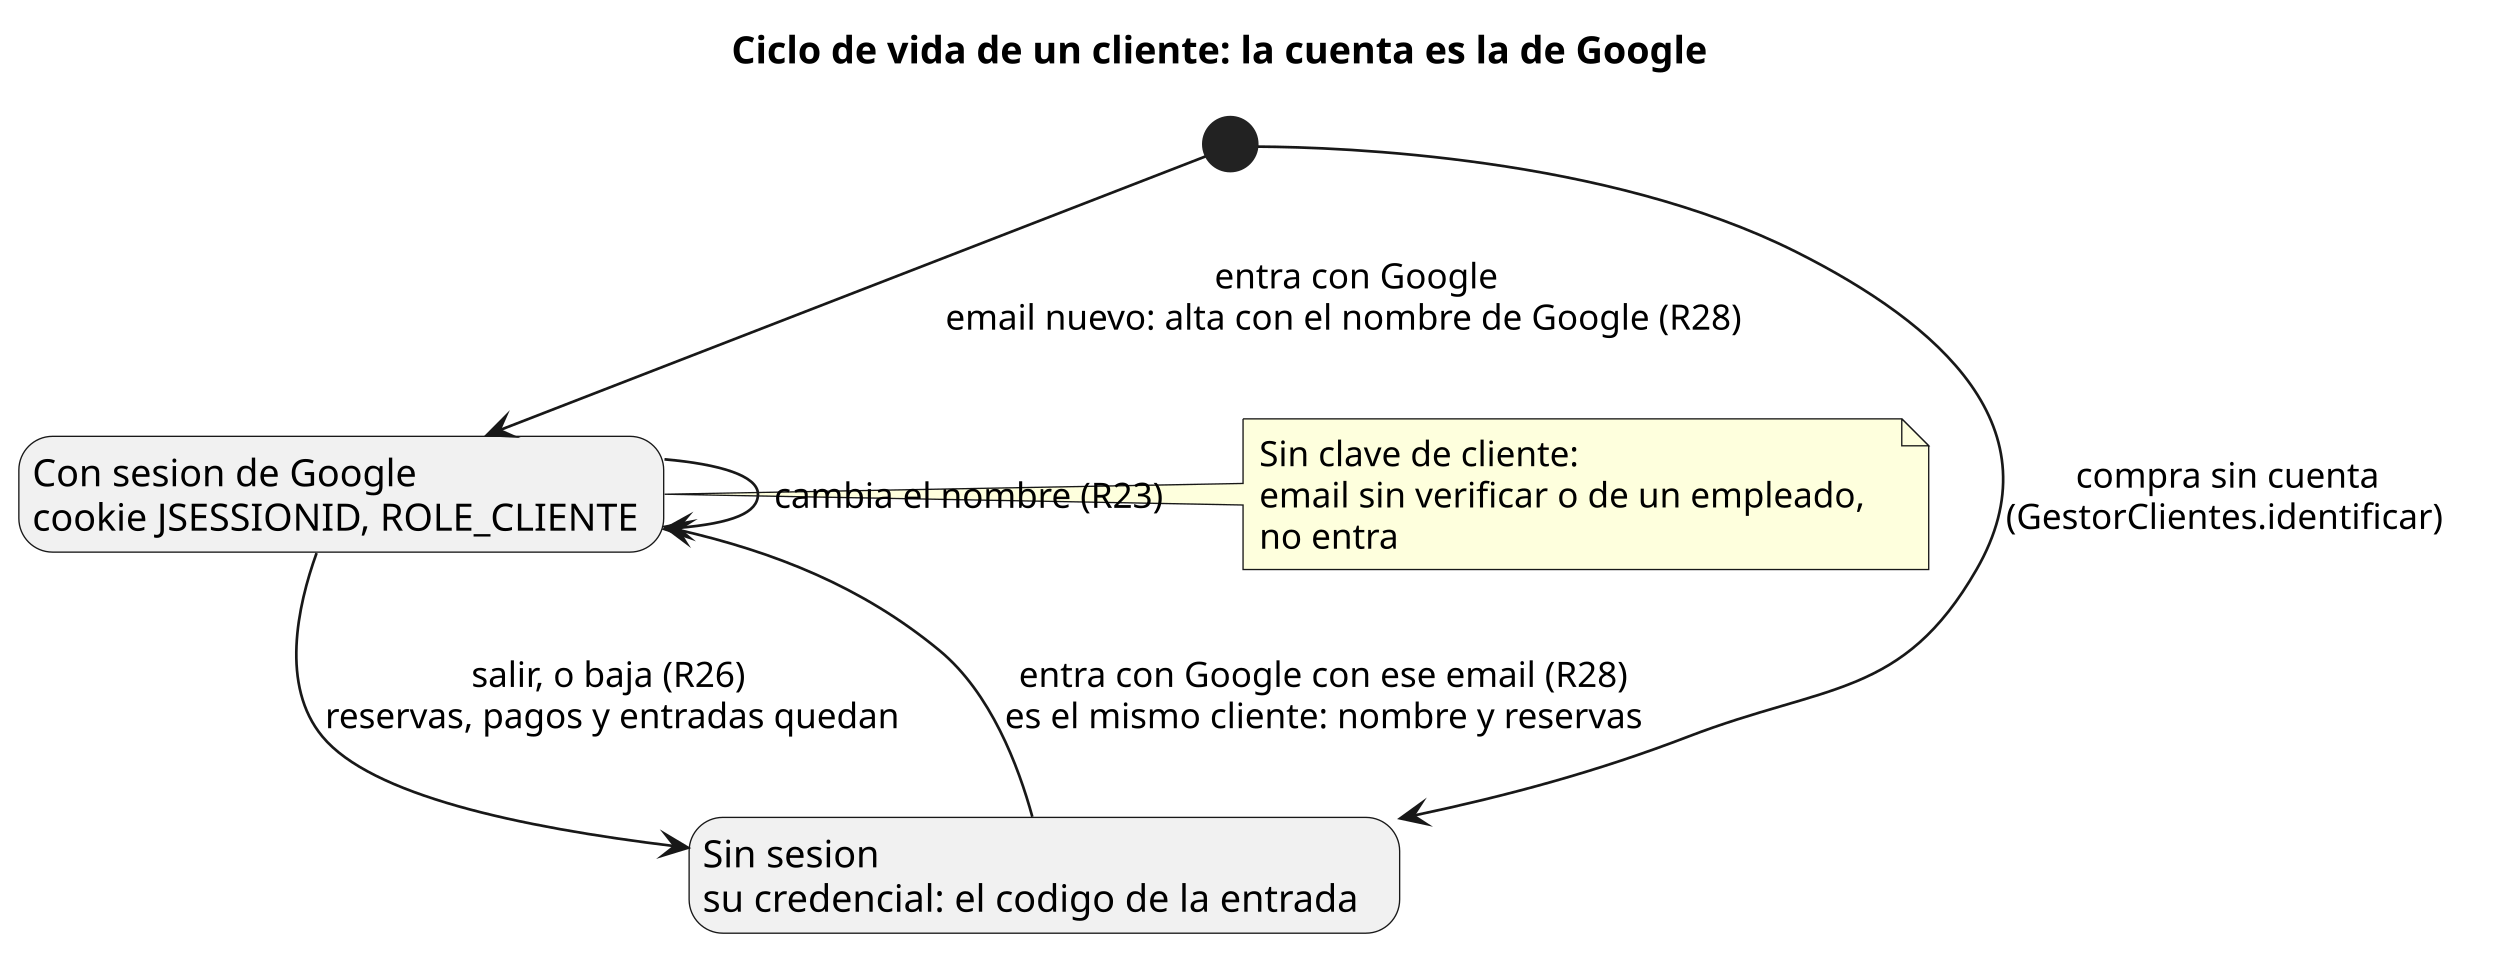
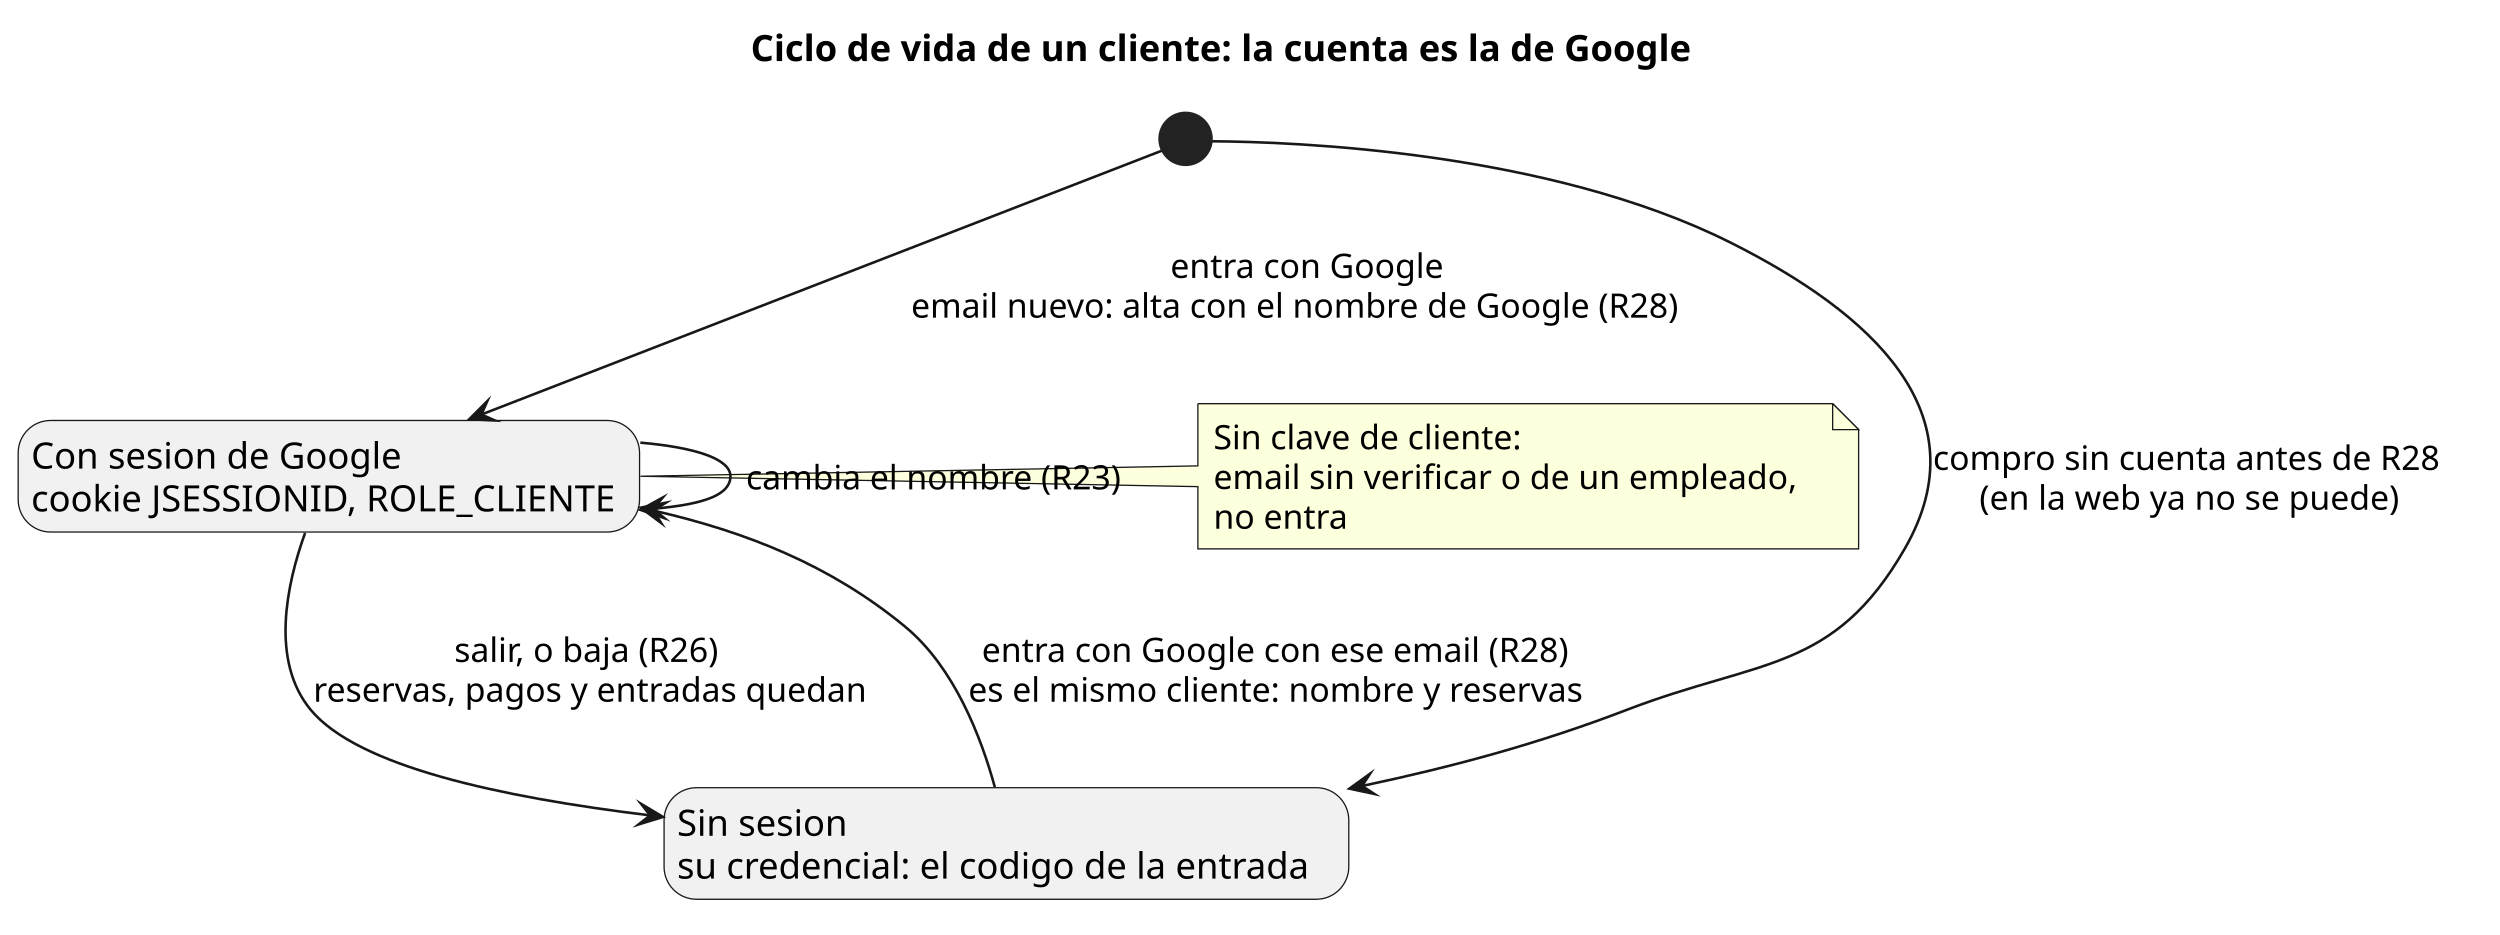
- <svg xmlns="http://www.w3.org/2000/svg" version="1.1" data-diagram-type="STATE" style="width:928px;height:360px;background:#FFFFFF;" width="928px" height="360px" viewBox="0 0 928 360" zoomAndPan="magnify" preserveAspectRatio="none" contentStyleType="text/css">
+ <svg xmlns="http://www.w3.org/2000/svg" version="1.1" data-diagram-type="STATE" style="width:963px;height:360px;background:#FFFFFF;" width="963px" height="360px" viewBox="0 0 963 360" zoomAndPan="magnify" preserveAspectRatio="none" contentStyleType="text/css">
  <defs />
  <g font-family="sans-serif" lengthAdjust="spacing">
    <g class="title" data-source-line="1">
-       <text x="271.516" y="23.535" fill="#000" font-size="14" textLength="378.656" font-weight="700">Ciclo de vida de un cliente: la cuenta es la de Google</text>
+       <text x="289.172" y="23.535" fill="#000" font-size="14" textLength="378.656" font-weight="700">Ciclo de vida de un cliente: la cuenta es la de Google</text>
    </g>
    <rect x="255.8" y="303.418" width="263.75" height="42.977" fill="#F1F1F1" style="stroke:#181818;stroke-width:0.5;" rx="12.5" ry="12.5" />
    <text x="260.8" y="321.953" fill="#000" font-size="14" textLength="68.113">Sin sesion</text>
    <text x="260.8" y="338.442" fill="#000" font-size="14" textLength="253.75">su credencial: el codigo de la entrada</text>
    <rect x="7" y="161.968" width="239.359" height="42.977" fill="#F1F1F1" style="stroke:#181818;stroke-width:0.5;" rx="12.5" ry="12.5" />
    <text x="12" y="180.503" fill="#000" font-size="14" textLength="148.176">Con sesion de Google</text>
    <text x="12" y="196.992" fill="#000" font-size="14" textLength="229.359">cookie JSESSIONID, ROLE_CLIENTE</text>
    <g class="start_entity" data-qualified-name=".start." id="ent0003" data-source-line="5">
      <ellipse cx="456.68" cy="53.488" rx="10" ry="10" fill="#222" style="stroke:#222;stroke-width:1;" />
    </g>
    <g class="entity" data-qualified-name="GMN9" id="ent0010" data-source-line="16">
      <path d="M461.42,155.488 L461.42,179.458 L246.69,183.458 L461.42,187.458 L461.42,211.42 A0,0 0 0 0 461.42,211.42 L715.938,211.42 A0,0 0 0 0 715.938,211.42 L715.938,165.488 L705.938,155.488 L461.42,155.488 A0,0 0 0 0 461.42,155.488" style="stroke:#181818;stroke-width:0.5;" fill="#FEFFDD" />
      <path d="M705.938,155.488 L705.938,165.488 L715.938,165.488 L705.938,155.488" style="stroke:#181818;stroke-width:0.5;" fill="#FEFFDD" />
      <text x="467.42" y="173.057" fill="#000" font-size="13" textLength="123.862">Sin clave de cliente:</text>
      <text x="467.42" y="188.367" fill="#000" font-size="13" textLength="233.518">email sin verificar o de un empleado,</text>
      <text x="467.42" y="203.678" fill="#000" font-size="13" textLength="52.838">no entra</text>
    </g>
    <g class="link" data-entity-1="ent0003" data-entity-2="ent0001" id="lnk4" data-source-line="5" data-link-type="dependency">
      <path d="M466.93,54.428 C498.51,54.618 596.42,58.228 666.68,93.488 C720.56,120.528 763.78,159.188 733.68,211.418 C706.24,259.038 677.99,253.718 626.68,273.418 C592.93,286.378 560.042,295.274 524.672,302.754" style="stroke:#181818;stroke-width:1;" fill="none" id="*start*-to-SinCuenta" />
      <polygon points="519.78,303.788,529.413,305.84,524.672,302.754,527.758,298.013,519.78,303.788" fill="#181818" style="stroke:#181818;stroke-width:1;stroke-linejoin:miter;stroke-miterlimit:10;" />
-       <text x="770.519" y="181.027" fill="#000" font-size="13" textLength="116.219">compra sin cuenta</text>
-       <text x="744.57" y="196.337" fill="#000" font-size="13" textLength="168.118">(GestorClientes.identificar)</text>
+       <text x="744.57" y="181.027" fill="#000" font-size="13" textLength="203.43">compro sin cuenta antes de R28</text>
+       <text x="762.467" y="196.337" fill="#000" font-size="13" textLength="167.635">(en la web ya no se puede)</text>
    </g>
    <g class="link" data-entity-1="ent0003" data-entity-2="ent0002" id="lnk5" data-source-line="6" data-link-type="dependency">
      <path d="M447.51,58.048 C409.41,72.818 266.502,128.241 185.432,159.671" style="stroke:#181818;stroke-width:1;" fill="none" id="*start*-to-ConGoogle" />
      <polygon points="180.77,161.478,190.607,161.955,185.432,159.671,187.716,154.495,180.77,161.478" fill="#181818" style="stroke:#181818;stroke-width:1;stroke-linejoin:miter;stroke-miterlimit:10;" />
      <text x="450.811" y="107.057" fill="#000" font-size="13" textLength="108.082">entra con Google</text>
      <text x="350.94" y="122.367" fill="#000" font-size="13" textLength="307.823">email nuevo: alta con el nombre de Google (R28)</text>
    </g>
    <g class="link" data-entity-1="ent0001" data-entity-2="ent0002" id="lnk6" data-source-line="11" data-link-type="dependency">
      <path d="M383.2,303.188 C378.05,284.348 367.74,257.158 348.68,241.418 C319.99,217.738 287.514,204.863 251.664,196.663" style="stroke:#181818;stroke-width:1;" fill="none" id="SinCuenta-to-ConGoogle" />
      <polygon points="246.79,195.548,254.672,201.454,251.664,196.663,256.455,193.656,246.79,195.548" fill="#181818" style="stroke:#181818;stroke-width:1;stroke-linejoin:miter;stroke-miterlimit:10;" />
      <text x="378.17" y="254.987" fill="#000" font-size="13" textLength="235.549">entra con Google con ese email (R28)</text>
      <text x="372.99" y="270.297" fill="#000" font-size="13" textLength="245.908">es el mismo cliente: nombre y reservas</text>
    </g>
    <g class="link" data-entity-1="ent0002" data-entity-2="ent0001" id="lnk8" data-source-line="13" data-link-type="dependency">
      <path d="M117.52,205.298 C110.38,225.108 104.05,254.578 119.68,273.418 C137.7,295.148 192.117,306.995 250.427,314.085" style="stroke:#181818;stroke-width:1;" fill="none" id="ConGoogle-to-SinCuenta" />
      <polygon points="255.39,314.688,246.939,309.631,250.427,314.085,245.973,317.573,255.39,314.688" fill="#181818" style="stroke:#181818;stroke-width:1;stroke-linejoin:miter;stroke-miterlimit:10;" />
      <text x="174.987" y="254.987" fill="#000" font-size="13" textLength="110.69">salir, o baja (R26)</text>
      <text x="120.68" y="270.297" fill="#000" font-size="13" textLength="219.305">reservas, pagos y entradas quedan</text>
    </g>
    <g class="link" data-entity-1="ent0002" data-entity-2="ent0002" id="lnk7" data-source-line="12" data-link-type="dependency">
      <path d="M246.66,170.508 C267.16,172.278 281.36,176.598 281.36,183.458 C281.36,190.318 272.142,194.211 251.642,195.971" style="stroke:#181818;stroke-width:1;" fill="none" id="ConGoogle-to-ConGoogle" />
      <polygon points="246.66,196.398,255.969,199.614,251.642,195.971,255.285,191.643,246.66,196.398" fill="#181818" style="stroke:#181818;stroke-width:1;stroke-linejoin:miter;stroke-miterlimit:10;" />
      <text x="287.36" y="188.527" fill="#000" font-size="13" textLength="150.484">cambia el nombre (R23)</text>
    </g>
  </g>
</svg>
